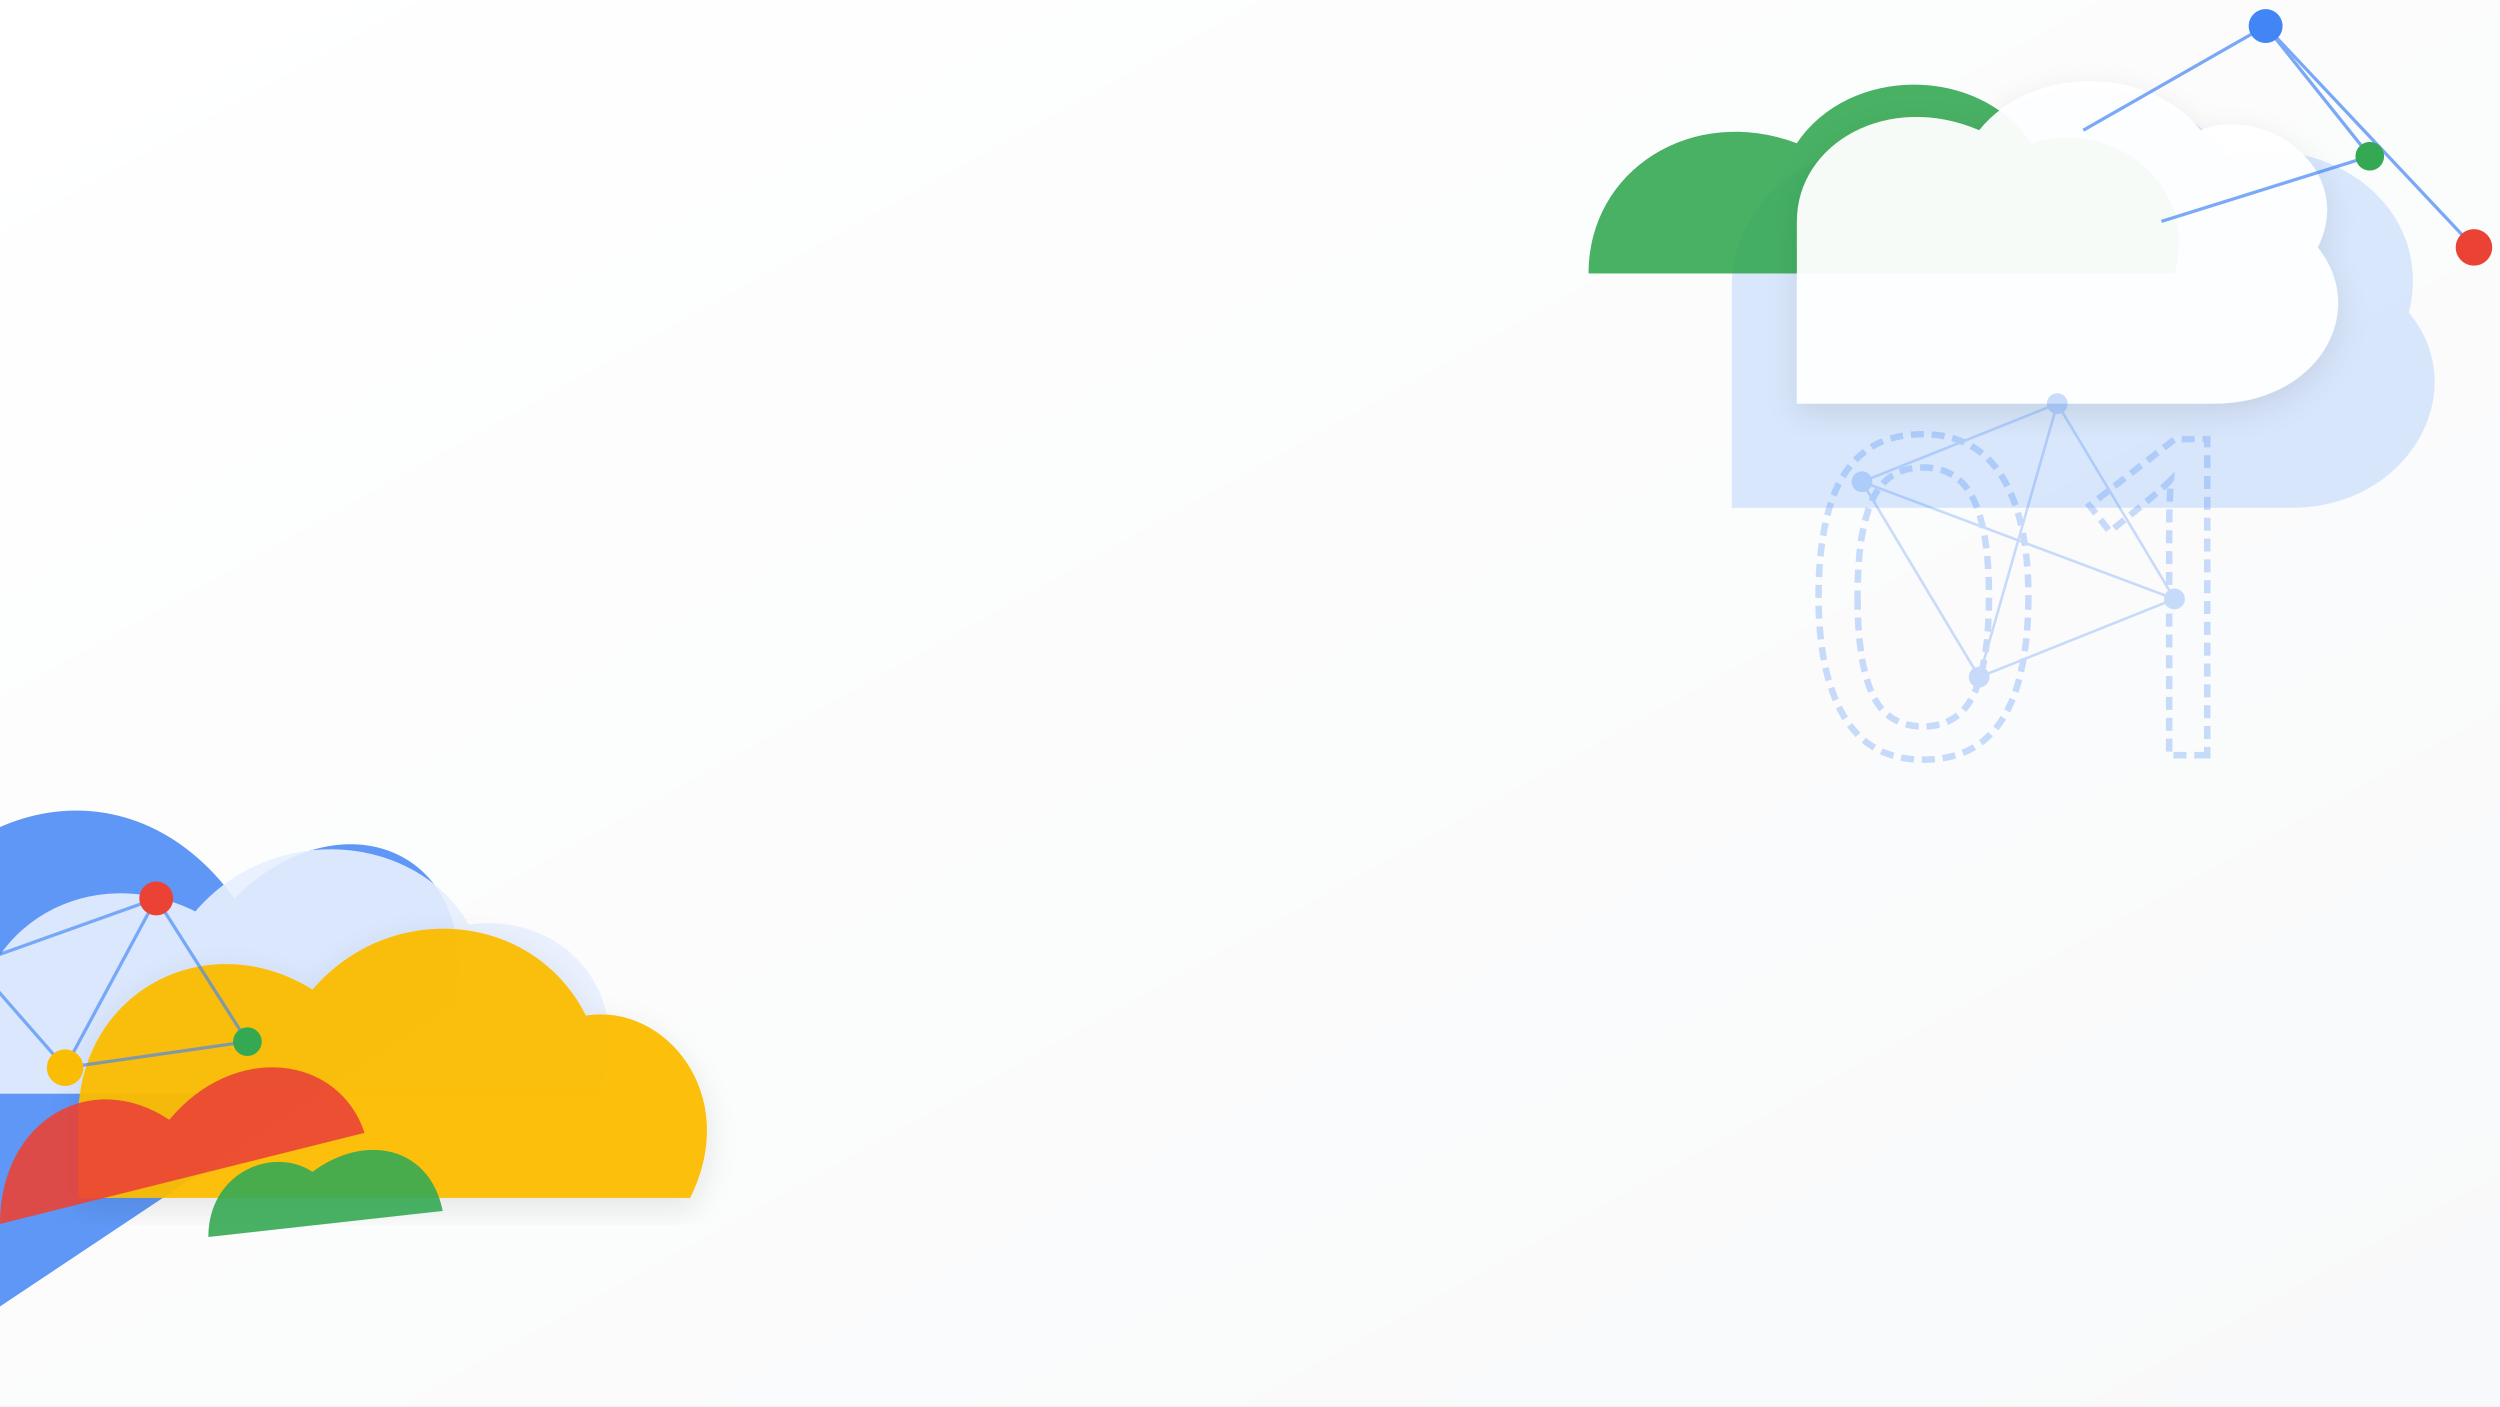
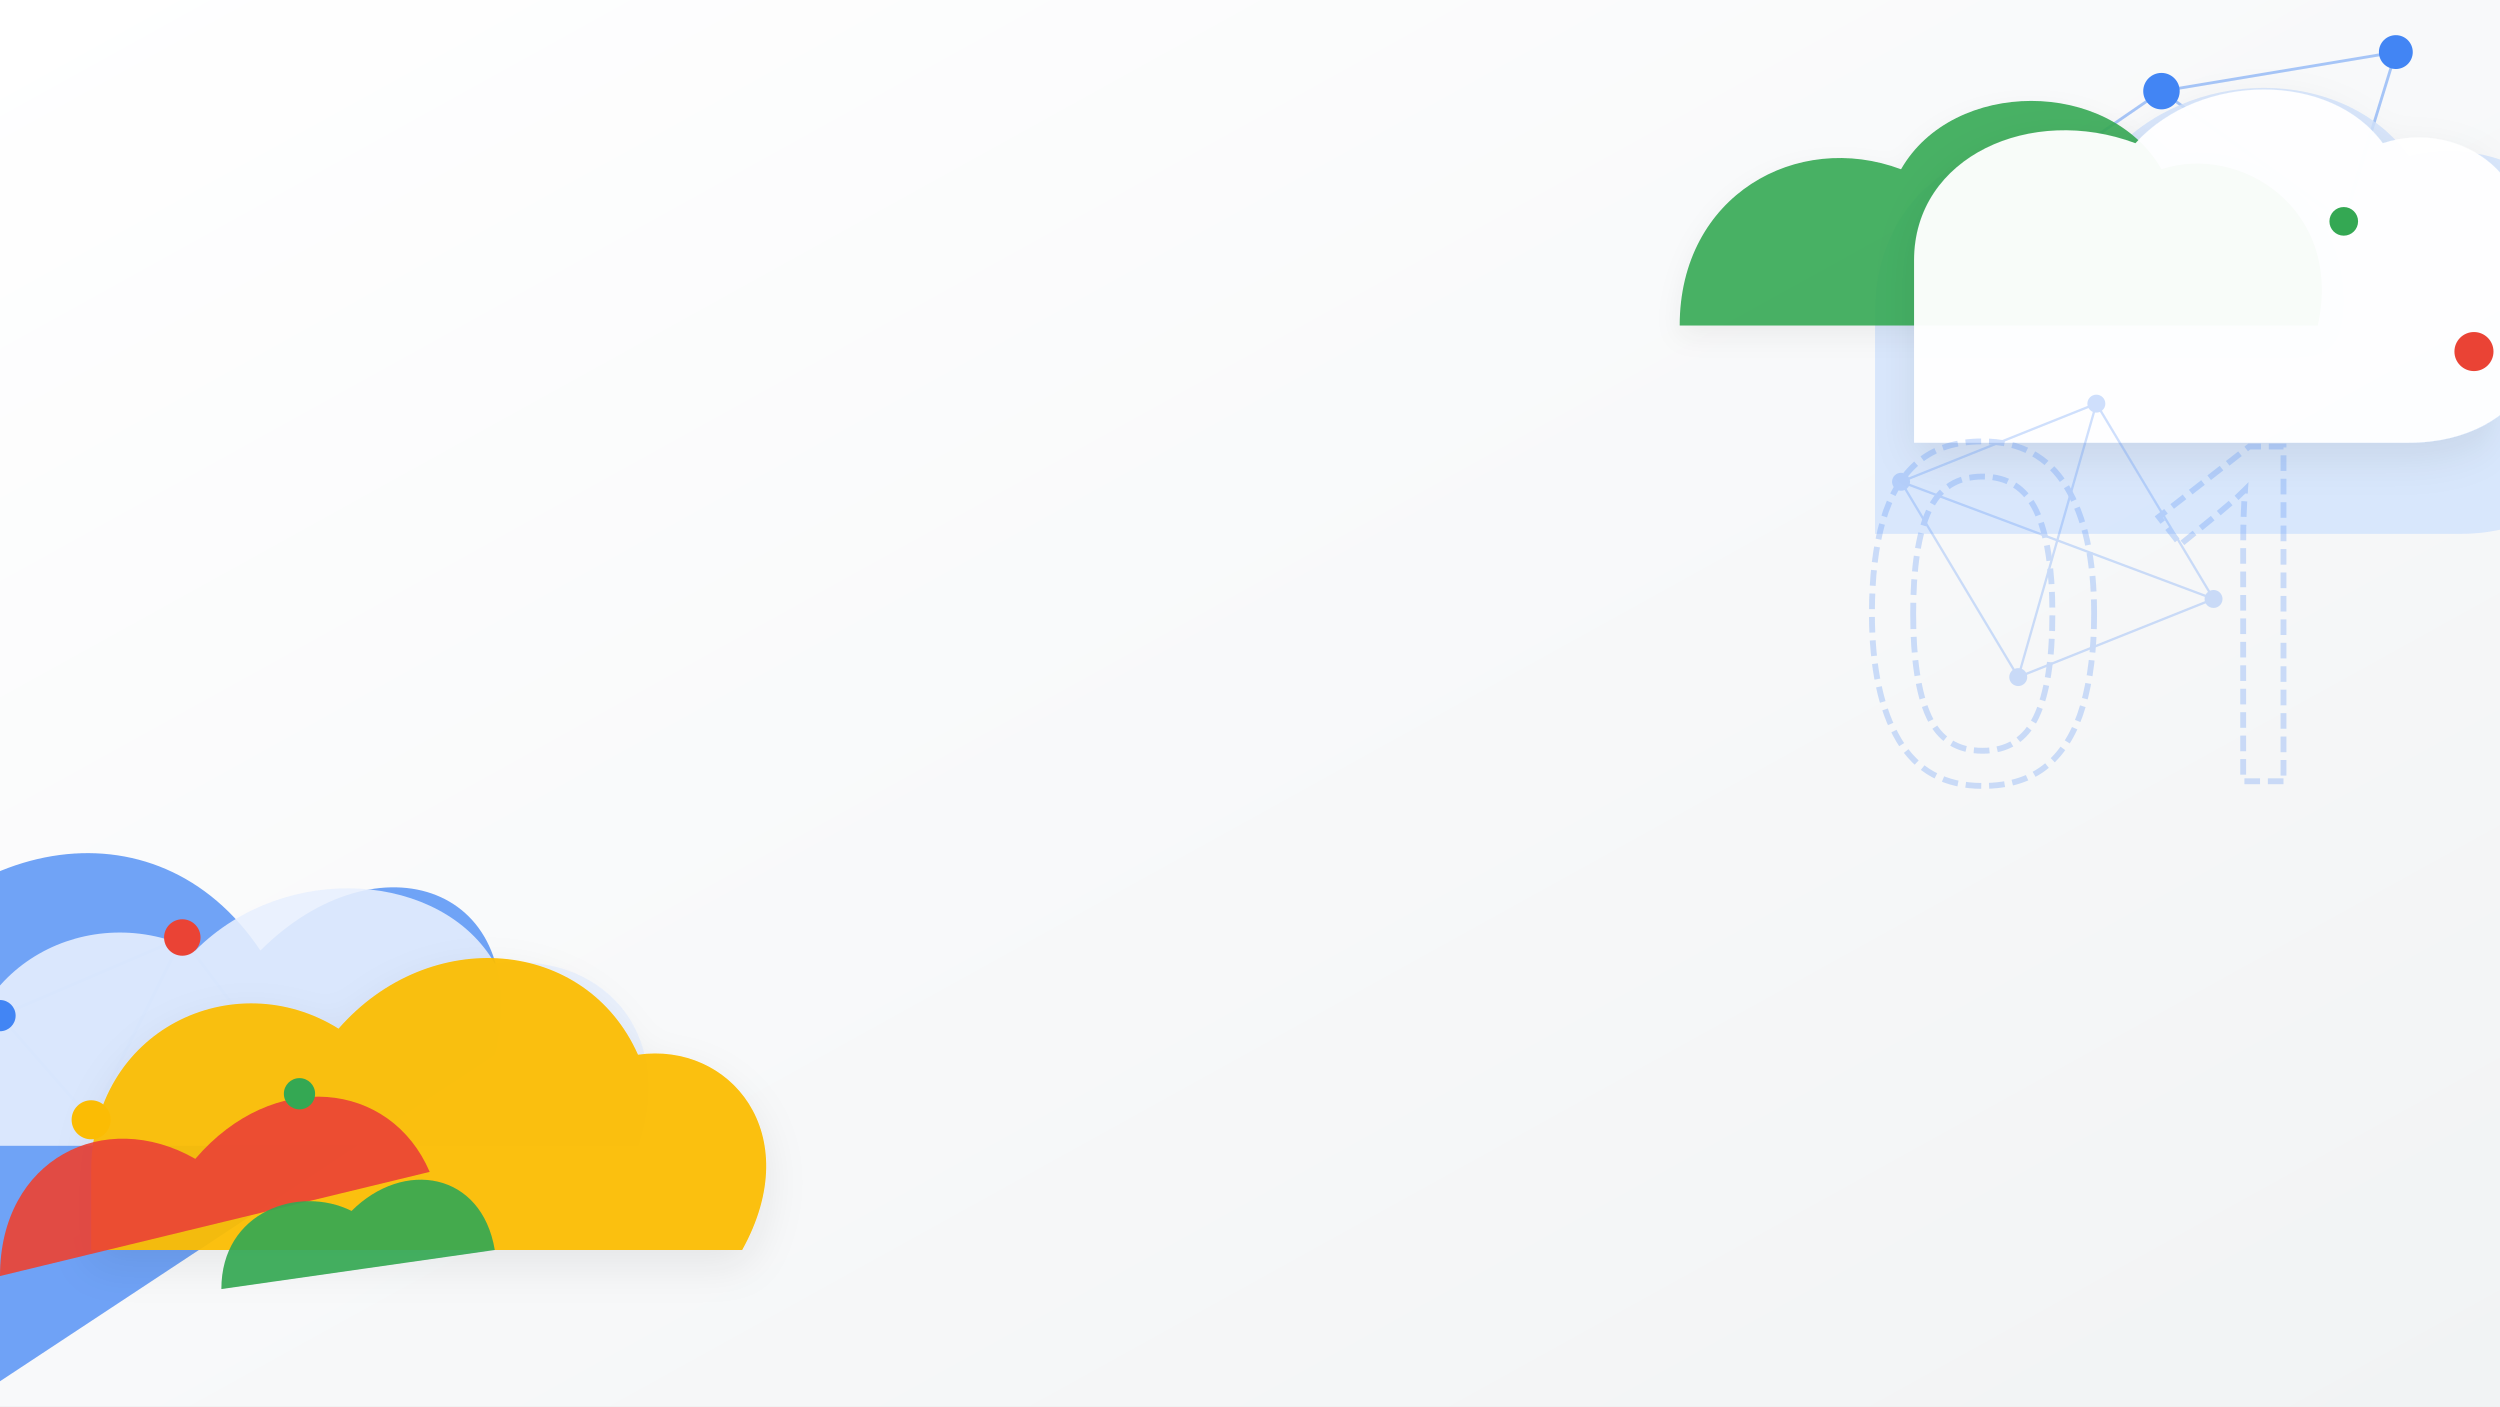
<svg xmlns="http://www.w3.org/2000/svg" viewBox="0 0 1920 1080" width="1920" height="1080">
  <defs>
    <linearGradient id="bg-grad" x1="0%" y1="0%" x2="100%" y2="100%">
      <stop offset="0%" stop-color="#ffffff" />
-       <stop offset="100%" stop-color="#f8f9fa" />
+       <stop offset="50%" stop-color="#f8f9fa" />
+       <stop offset="100%" stop-color="#f1f3f4" />
    </linearGradient>
-     <filter id="shadow" x="-10%" y="-10%" width="120%" height="120%">
-       <feDropShadow dx="0" dy="8" stdDeviation="12" flood-opacity="0.1" flood-color="#202124" />
+     <filter id="soft-shadow" x="-20%" y="-20%" width="140%" height="140%">
+       <feDropShadow dx="0" dy="12" stdDeviation="16" flood-opacity="0.08" flood-color="#202124" />
+     </filter>
+     <filter id="cloud-shadow" x="-20%" y="-20%" width="140%" height="140%">
+       <feDropShadow dx="0" dy="8" stdDeviation="10" flood-opacity="0.06" flood-color="#202124" />
    </filter>
  </defs>
  <rect width="1920" height="1080" fill="url(#bg-grad)" />
-   <g transform="translate(1180, -30)">
-     <path d="M150 250 C150 170, 240 120, 320 150 C370 80, 480 80, 530 150 C610 130, 690 190, 670 270 C720 330, 670 420, 580 420 L150 420 Z" fill="#d2e3fc" opacity="0.85" />
-     <path d="M40 240 C40 160, 120 110, 200 140 C240 80, 340 80, 380 140 C440 120, 510 170, 490 240 L40 240 Z" fill="#34a853" opacity="0.9" />
-     <path d="M200 200 C200 140, 270 100, 340 130 C380 80, 470 80, 510 130 C560 110, 630 160, 600 220 C640 270, 600 340, 520 340 L200 340 Z" fill="#ffffff" opacity="0.95" filter="url(#shadow)" />
-     <g stroke="#4285f4" stroke-width="2.5" opacity="0.7" fill="none">
-       <line x1="420" y1="130" x2="560" y2="50" />
-       <line x1="560" y1="50" x2="640" y2="150" />
-       <line x1="640" y1="150" x2="480" y2="200" />
-       <line x1="560" y1="50" x2="720" y2="220" />
+   <g transform="translate(1220, -40)">
+     <g stroke="#4285f4" stroke-width="2.2" opacity="0.45" fill="none">
+       <line x1="280" y1="220" x2="440" y2="110" />
+       <line x1="440" y1="110" x2="580" y2="210" />
+       <line x1="580" y1="210" x2="420" y2="280" />
+       <line x1="440" y1="110" x2="620" y2="80" />
+       <line x1="620" y1="80" x2="580" y2="210" />
    </g>
-     <circle cx="560" cy="50" r="13" fill="#4285f4" />
-     <circle cx="640" cy="150" r="11" fill="#34a853" />
-     <circle cx="720" cy="220" r="14" fill="#ea4335" />
+     <path d="M220 280 C220 180, 310 130, 400 160 C460 90, 580 90, 630 160 C710 140, 790 200, 770 290 C820 350, 770 450, 670 450 L220 450 Z" fill="#d2e3fc" opacity="0.82" />
+     <path d="M70 290 C70 190, 160 140, 240 170 C280 100, 400 100, 440 170 C500 150, 580 200, 560 290 L70 290 Z" fill="#34a853" opacity="0.9" filter="url(#cloud-shadow)" />
+     <path d="M250 240 C250 160, 340 120, 420 150 C470 95, 570 95, 610 150 C670 130, 740 180, 710 250 C760 300, 720 380, 630 380 L250 380 Z" fill="#ffffff" opacity="0.96" filter="url(#soft-shadow)" />
+     <circle cx="440" cy="110" r="14" fill="#4285f4" />
+     <circle cx="580" cy="210" r="11" fill="#34a853" />
+     <circle cx="620" cy="80" r="13" fill="#4285f4" />
+     <circle cx="680" cy="310" r="15" fill="#ea4335" />
  </g>
-   <g transform="translate(-100, 520)">
-     <path d="M0 220 C60 90, 200 60, 280 170 C360 90, 470 130, 450 250 L0 550 Z" fill="#4285f4" opacity="0.85" />
-     <path d="M80 280 C80 190, 170 140, 250 180 C310 110, 420 120, 460 190 C530 180, 590 240, 560 320 L80 320 Z" fill="#e8f0fe" opacity="0.9" />
-     <path d="M160 340 C160 240, 260 190, 340 240 C400 170, 510 180, 550 260 C610 250, 670 320, 630 400 L160 400 Z" fill="#fbbc04" opacity="0.95" filter="url(#shadow)" />
-     <path d="M100 420 C100 340, 170 300, 230 340 C280 280, 360 290, 380 350 L100 420 Z" fill="#ea4335" opacity="0.9" />
-     <path d="M260 430 C260 380, 310 360, 340 380 C380 350, 430 360, 440 410 L260 430 Z" fill="#34a853" opacity="0.9" />
-     <g stroke="#4285f4" stroke-width="2.5" opacity="0.65" fill="none">
-       <line x1="80" y1="220" x2="220" y2="170" />
-       <line x1="220" y1="170" x2="290" y2="280" />
-       <line x1="290" y1="280" x2="150" y2="300" />
-       <line x1="150" y1="300" x2="80" y2="220" />
-       <line x1="220" y1="170" x2="150" y2="300" />
+   <g transform="translate(-120, 540)">
+     <g stroke="#4285f4" stroke-width="2.2" opacity="0.45" fill="none">
+       <line x1="120" y1="240" x2="260" y2="180" />
+       <line x1="260" y1="180" x2="350" y2="300" />
+       <line x1="350" y1="300" x2="190" y2="320" />
+       <line x1="190" y1="320" x2="120" y2="240" />
+       <line x1="260" y1="180" x2="190" y2="320" />
    </g>
-     <circle cx="80" cy="220" r="11" fill="#4285f4" />
-     <circle cx="220" cy="170" r="13" fill="#ea4335" />
-     <circle cx="290" cy="280" r="11" fill="#34a853" />
-     <circle cx="150" cy="300" r="14" fill="#fbbc04" />
+     <path d="M0 240 C80 100, 240 70, 320 190 C410 100, 530 140, 500 270 L0 600 Z" fill="#4285f4" opacity="0.75" />
+     <path d="M90 300 C90 200, 190 150, 270 190 C340 120, 460 130, 500 200 C580 190, 640 250, 610 340 L90 340 Z" fill="#e8f0fe" opacity="0.88" />
+     <path d="M190 360 C190 250, 300 200, 380 250 C450 170, 570 180, 610 270 C680 260, 740 330, 690 420 L190 420 Z" fill="#fbbc04" opacity="0.94" filter="url(#soft-shadow)" />
+     <path d="M120 440 C120 350, 200 310, 270 350 C330 280, 420 290, 450 360 L120 440 Z" fill="#ea4335" opacity="0.92" />
+     <path d="M290 450 C290 390, 350 370, 390 390 C430 350, 490 360, 500 420 L290 450 Z" fill="#34a853" opacity="0.92" />
+     <circle cx="120" cy="240" r="12" fill="#4285f4" />
+     <circle cx="260" cy="180" r="14" fill="#ea4335" />
+     <circle cx="350" cy="300" r="12" fill="#34a853" />
+     <circle cx="190" cy="320" r="15" fill="#fbbc04" />
  </g>
-   <g transform="translate(1380, 340)" opacity="0.28">
-     <text x="0" y="240" font-family="'Google Sans', 'Pretendard', sans-serif" font-size="340" font-weight="300" fill="none" stroke="#4285f4" stroke-width="5" stroke-dasharray="10 6">01</text>
-     <g stroke="#4285f4" stroke-width="2" fill="none">
-       <polygon points="50,30 200,-30 290,120 140,180" />
-       <line x1="50" y1="30" x2="290" y2="120" />
-       <line x1="200" y1="-30" x2="140" y2="180" />
-       <circle cx="50" cy="30" r="7" fill="#4285f4" />
-       <circle cx="200" cy="-30" r="7" fill="#4285f4" />
-       <circle cx="290" cy="120" r="7" fill="#4285f4" />
-       <circle cx="140" cy="180" r="7" fill="#4285f4" />
+   <g transform="translate(1420, 350)" opacity="0.25">
+     <text x="0" y="250" font-family="'Google Sans', 'Pretendard', sans-serif" font-size="360" font-weight="300" fill="none" stroke="#4285f4" stroke-width="4.5" stroke-dasharray="12 6">01</text>
+     <g stroke="#4285f4" stroke-width="1.8" fill="none">
+       <polygon points="40,20 190,-40 280,110 130,170" />
+       <line x1="40" y1="20" x2="280" y2="110" />
+       <line x1="190" y1="-40" x2="130" y2="170" />
+       <circle cx="40" cy="20" r="6" fill="#4285f4" />
+       <circle cx="190" cy="-40" r="6" fill="#4285f4" />
+       <circle cx="280" cy="110" r="6" fill="#4285f4" />
+       <circle cx="130" cy="170" r="6" fill="#4285f4" />
    </g>
  </g>
</svg>
